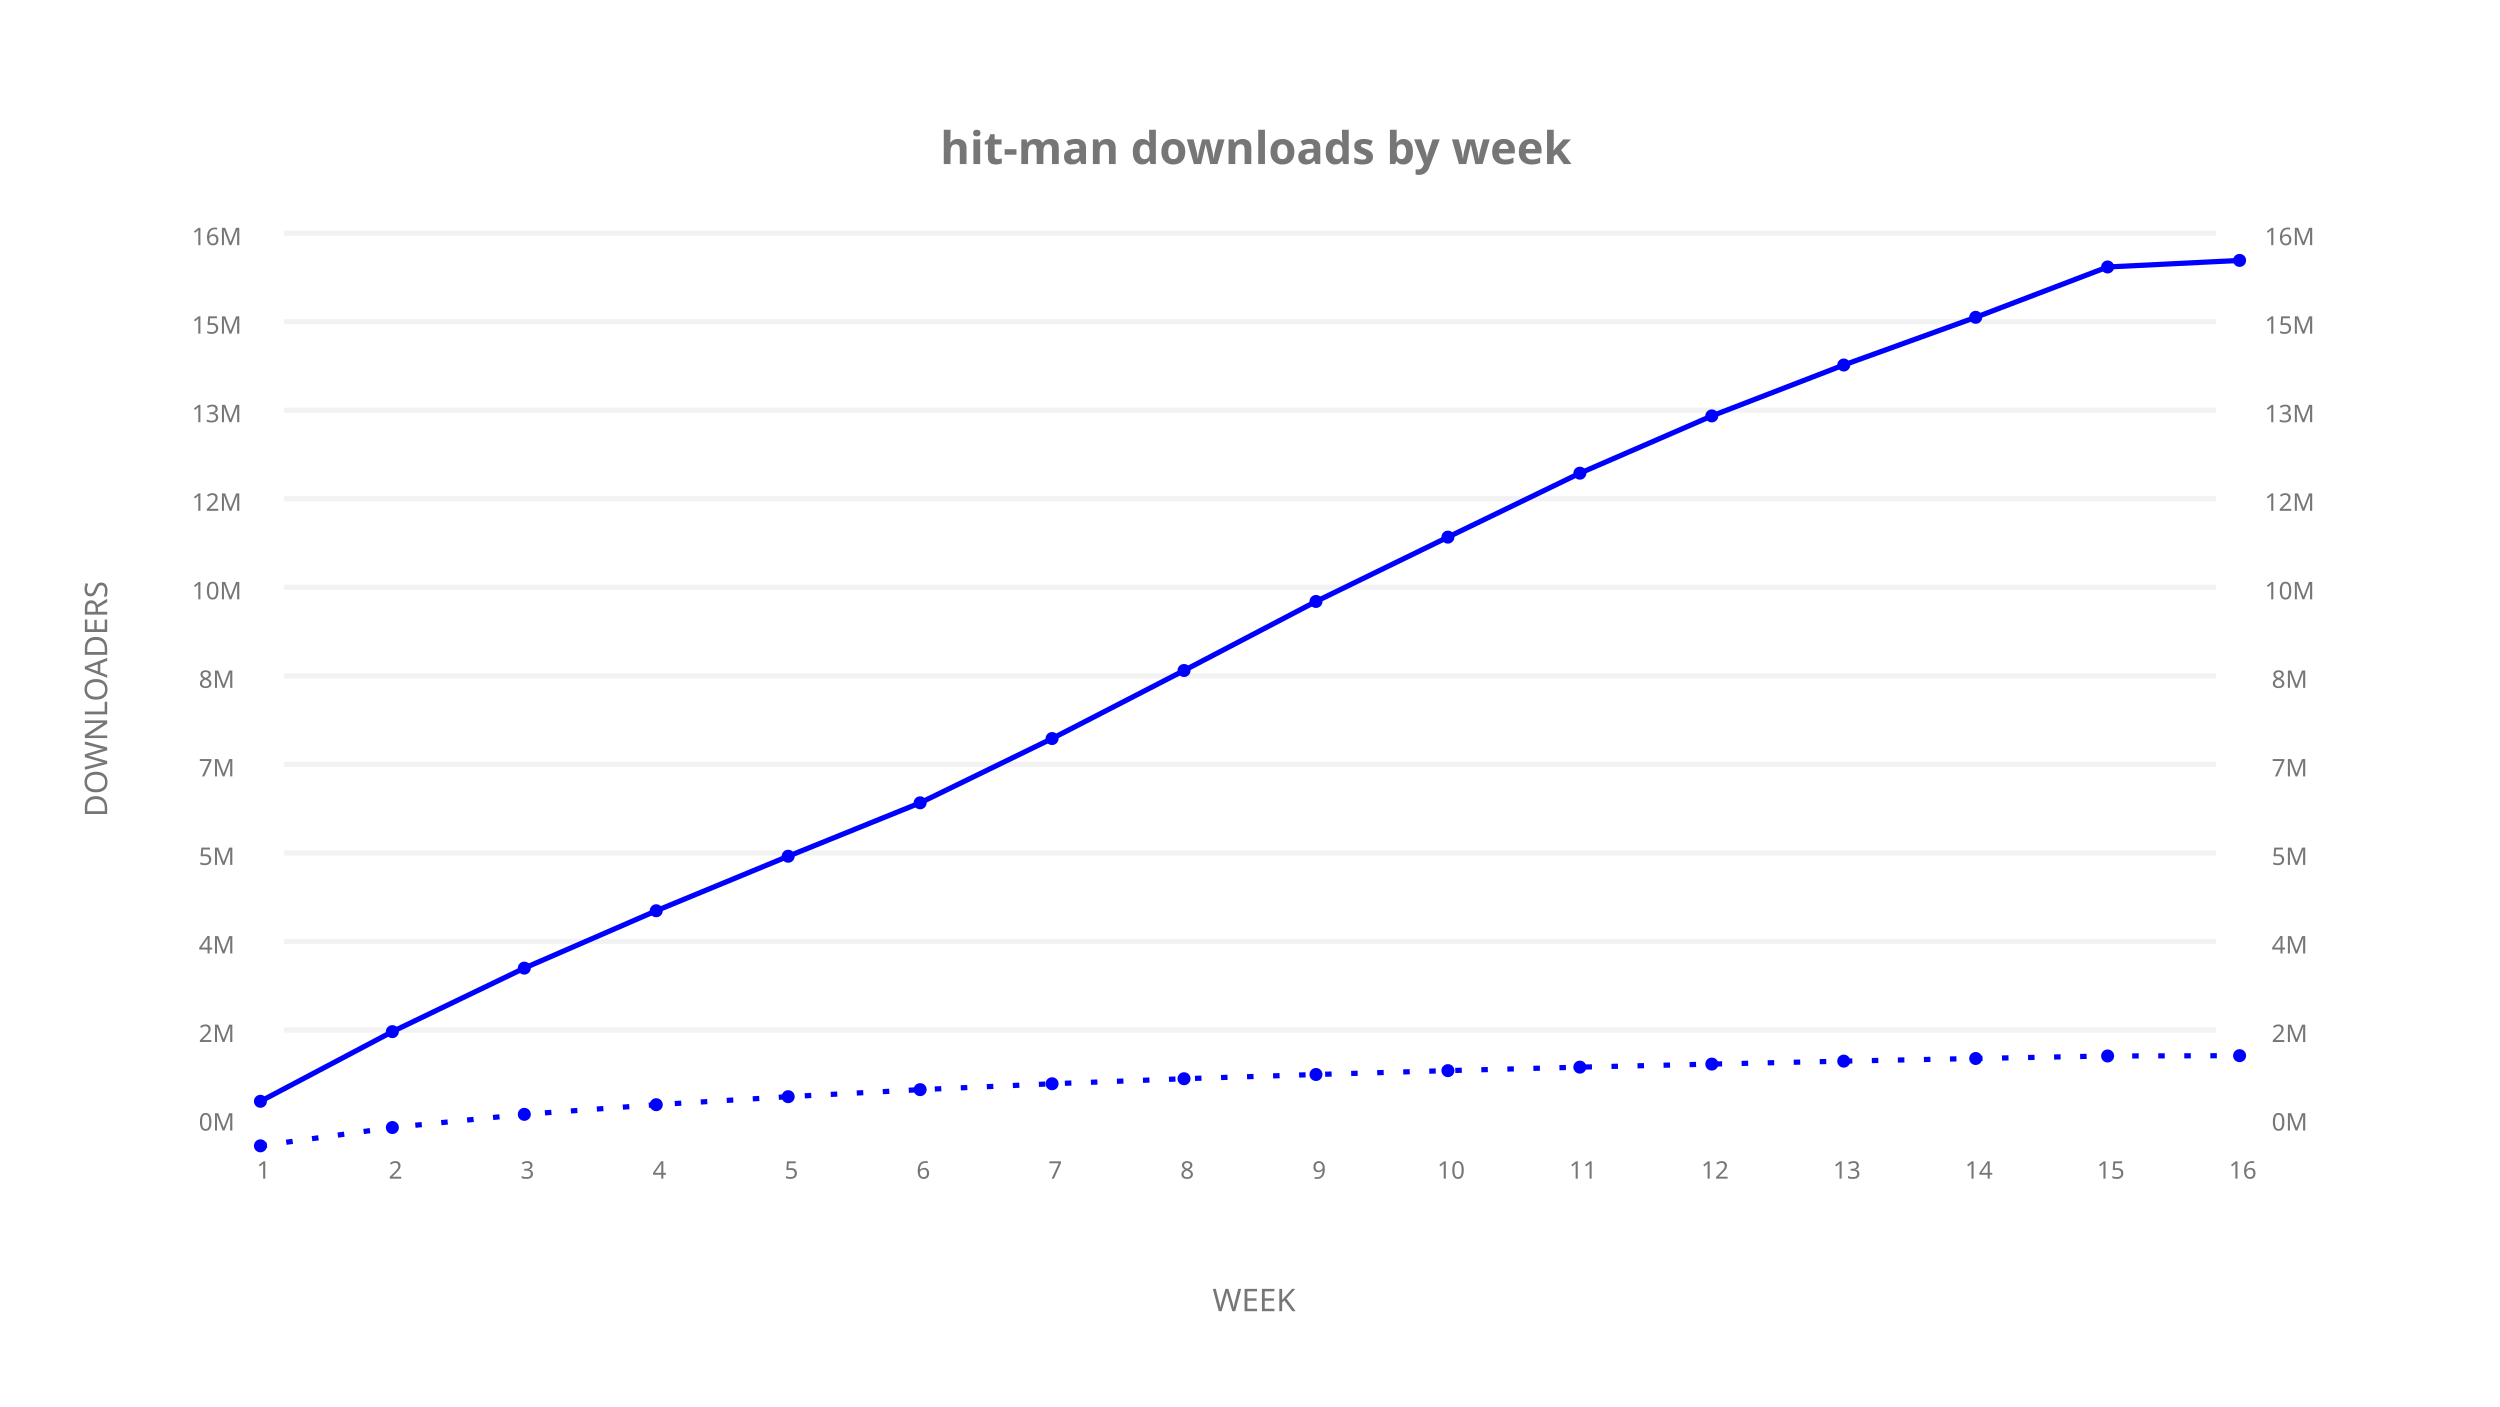
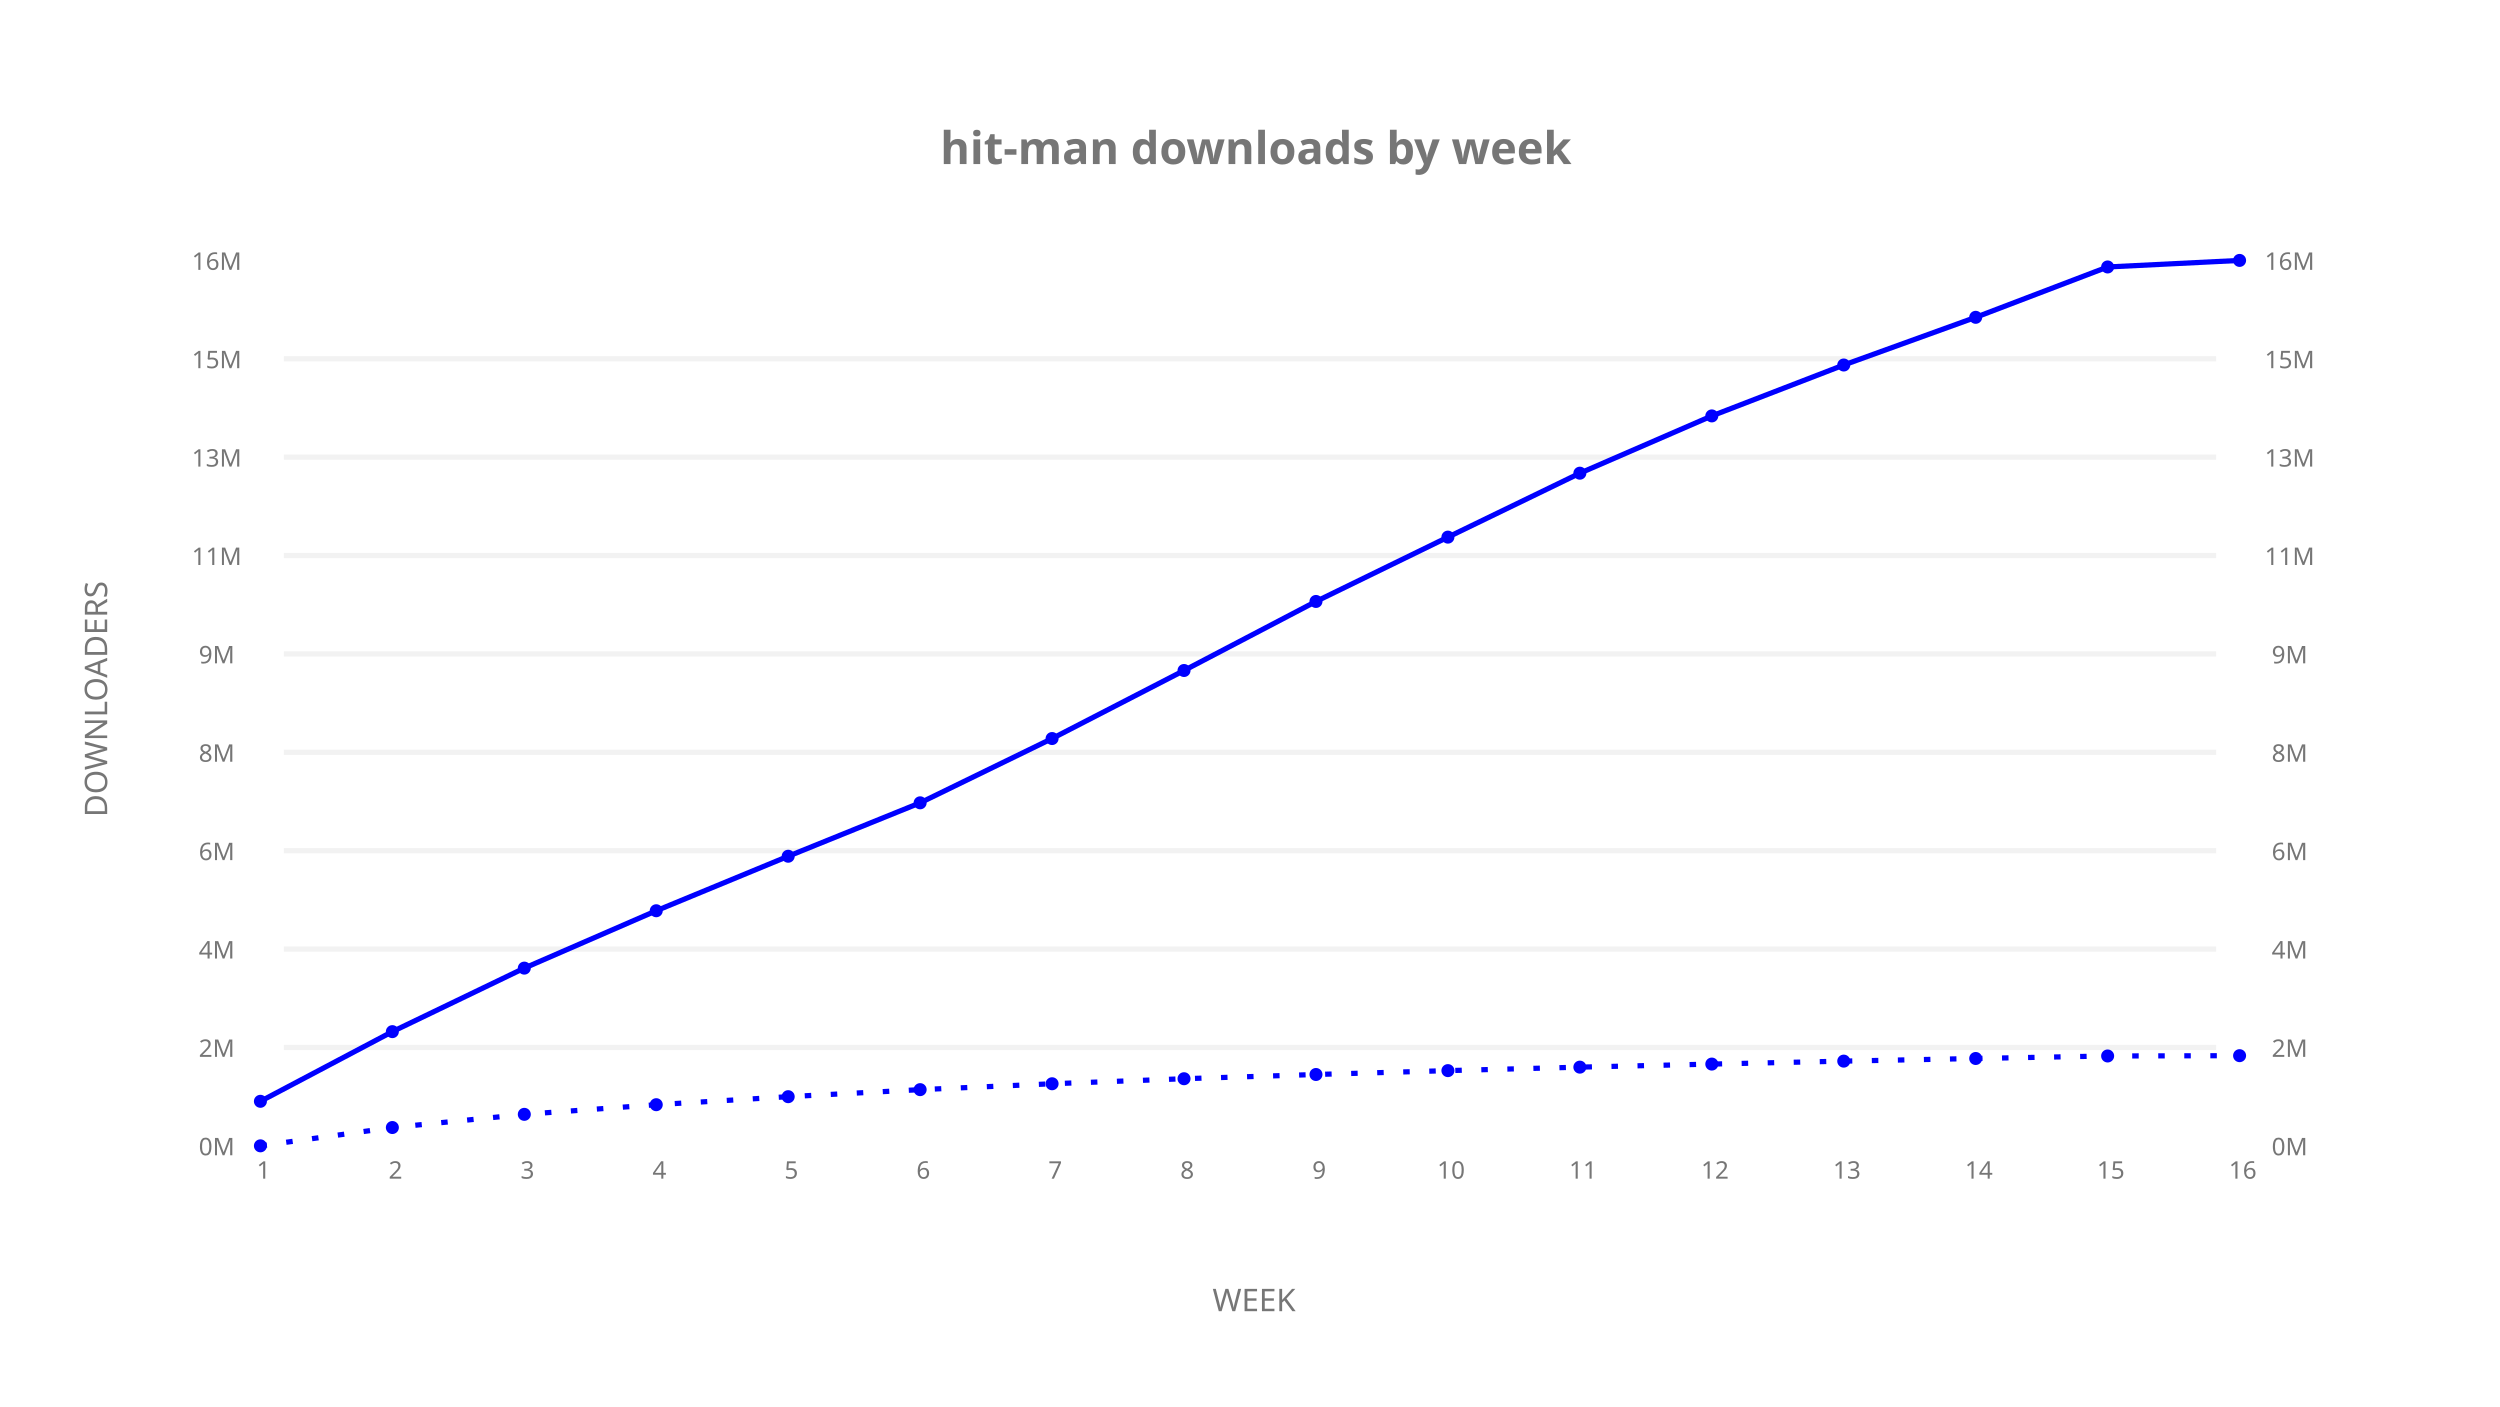
<svg xmlns="http://www.w3.org/2000/svg" xml:space="preserve" id="hit-man-downloads-by-week-hit-man-week" x="0px" y="0px" width="1920px" height="1080px" viewBox="0 0 1920 1080" enable-background="new 0 0 1920 1080" role="img">
  <g id="annotations">
    <text x="960" y="126" font-family="Atkinson Hyperlegible" font-size="26pt" text-anchor="middle" text-align="center" font-weight="600" font-style="normal" style="fill:rgb(118,118,118); fill-opacity:1; stroke:rgb(118,118,118); stroke-opacity:0; stroke-width:0.5"> hit-man downloads by week</text>
    <g id="axes-lines">
      <text x="960" y="1007" font-family="Atkinson Hyperlegible" font-size="18pt" text-anchor="middle" text-align="center" font-weight="500" font-style="normal" style="fill:rgb(118,118,118); fill-opacity:1; stroke:rgb(118,118,118); stroke-opacity:0; stroke-width:0.5"> WEEK</text>
      <text x="73" y="540" font-family="Atkinson Hyperlegible" font-size="18pt" text-anchor="middle" text-align="center" dominant-baseline="central" font-weight="500" font-style="normal" style="fill:rgb(118,118,118); fill-opacity:1; stroke:rgb(118,118,118); stroke-opacity:0; stroke-width:0.5" transform="rotate(-90,73,540)"> DOWNLOADERS</text>
    </g>
    <g id="tic-y-label-lines">
-       <line x1="218" y1="791.027" x2="1702" y2="791.027" style="fill:rgb(0,0,255); fill-opacity:0; stroke:rgb(242,242,242); stroke-opacity:1; stroke-width:4" />
-       <line x1="218" y1="723.027" x2="1702" y2="723.027" style="fill:rgb(0,0,255); fill-opacity:0; stroke:rgb(242,242,242); stroke-opacity:1; stroke-width:4" />
-       <line x1="218" y1="655.027" x2="1702" y2="655.027" style="fill:rgb(0,0,255); fill-opacity:0; stroke:rgb(242,242,242); stroke-opacity:1; stroke-width:4" />
-       <line x1="218" y1="587.027" x2="1702" y2="587.027" style="fill:rgb(0,0,255); fill-opacity:0; stroke:rgb(242,242,242); stroke-opacity:1; stroke-width:4" />
-       <line x1="218" y1="519.027" x2="1702" y2="519.027" style="fill:rgb(0,0,255); fill-opacity:0; stroke:rgb(242,242,242); stroke-opacity:1; stroke-width:4" />
-       <line x1="218" y1="451.027" x2="1702" y2="451.027" style="fill:rgb(0,0,255); fill-opacity:0; stroke:rgb(242,242,242); stroke-opacity:1; stroke-width:4" />
-       <line x1="218" y1="383.027" x2="1702" y2="383.027" style="fill:rgb(0,0,255); fill-opacity:0; stroke:rgb(242,242,242); stroke-opacity:1; stroke-width:4" />
-       <line x1="218" y1="315.027" x2="1702" y2="315.027" style="fill:rgb(0,0,255); fill-opacity:0; stroke:rgb(242,242,242); stroke-opacity:1; stroke-width:4" />
-       <line x1="218" y1="247.027" x2="1702" y2="247.027" style="fill:rgb(0,0,255); fill-opacity:0; stroke:rgb(242,242,242); stroke-opacity:1; stroke-width:4" />
-       <line x1="218" y1="179.027" x2="1702" y2="179.027" style="fill:rgb(0,0,255); fill-opacity:0; stroke:rgb(242,242,242); stroke-opacity:1; stroke-width:4" />
+       <line x1="218" y1="804.444" x2="1702" y2="804.444" style="fill:rgb(0,0,255); fill-opacity:0; stroke:rgb(242,242,242); stroke-opacity:1; stroke-width:4" />
+       <line x1="218" y1="728.889" x2="1702" y2="728.889" style="fill:rgb(0,0,255); fill-opacity:0; stroke:rgb(242,242,242); stroke-opacity:1; stroke-width:4" />
+       <line x1="218" y1="653.333" x2="1702" y2="653.333" style="fill:rgb(0,0,255); fill-opacity:0; stroke:rgb(242,242,242); stroke-opacity:1; stroke-width:4" />
+       <line x1="218" y1="577.778" x2="1702" y2="577.778" style="fill:rgb(0,0,255); fill-opacity:0; stroke:rgb(242,242,242); stroke-opacity:1; stroke-width:4" />
+       <line x1="218" y1="502.222" x2="1702" y2="502.222" style="fill:rgb(0,0,255); fill-opacity:0; stroke:rgb(242,242,242); stroke-opacity:1; stroke-width:4" />
+       <line x1="218" y1="426.667" x2="1702" y2="426.667" style="fill:rgb(0,0,255); fill-opacity:0; stroke:rgb(242,242,242); stroke-opacity:1; stroke-width:4" />
+       <line x1="218" y1="351.111" x2="1702" y2="351.111" style="fill:rgb(0,0,255); fill-opacity:0; stroke:rgb(242,242,242); stroke-opacity:1; stroke-width:4" />
+       <line x1="218" y1="275.556" x2="1702" y2="275.556" style="fill:rgb(0,0,255); fill-opacity:0; stroke:rgb(242,242,242); stroke-opacity:1; stroke-width:4" />
    </g>
    <g id="tic-x-labels">
      <text x="200" y="898" font-family="Atkinson Hyperlegible" font-size="14pt" text-anchor="middle" text-align="center" dominant-baseline="central" font-weight="400" font-style="normal" style="fill:rgb(118,118,118); fill-opacity:1; stroke:rgb(118,118,118); stroke-opacity:0; stroke-width:0.5"> 1</text>
      <text x="301.333" y="898" font-family="Atkinson Hyperlegible" font-size="14pt" text-anchor="middle" text-align="center" dominant-baseline="central" font-weight="400" font-style="normal" style="fill:rgb(118,118,118); fill-opacity:1; stroke:rgb(118,118,118); stroke-opacity:0; stroke-width:0.5"> 2</text>
      <text x="402.667" y="898" font-family="Atkinson Hyperlegible" font-size="14pt" text-anchor="middle" text-align="center" dominant-baseline="central" font-weight="400" font-style="normal" style="fill:rgb(118,118,118); fill-opacity:1; stroke:rgb(118,118,118); stroke-opacity:0; stroke-width:0.5"> 3</text>
      <text x="504" y="898" font-family="Atkinson Hyperlegible" font-size="14pt" text-anchor="middle" text-align="center" dominant-baseline="central" font-weight="400" font-style="normal" style="fill:rgb(118,118,118); fill-opacity:1; stroke:rgb(118,118,118); stroke-opacity:0; stroke-width:0.5"> 4</text>
      <text x="605.333" y="898" font-family="Atkinson Hyperlegible" font-size="14pt" text-anchor="middle" text-align="center" dominant-baseline="central" font-weight="400" font-style="normal" style="fill:rgb(118,118,118); fill-opacity:1; stroke:rgb(118,118,118); stroke-opacity:0; stroke-width:0.5"> 5</text>
      <text x="706.667" y="898" font-family="Atkinson Hyperlegible" font-size="14pt" text-anchor="middle" text-align="center" dominant-baseline="central" font-weight="400" font-style="normal" style="fill:rgb(118,118,118); fill-opacity:1; stroke:rgb(118,118,118); stroke-opacity:0; stroke-width:0.5"> 6</text>
      <text x="808" y="898" font-family="Atkinson Hyperlegible" font-size="14pt" text-anchor="middle" text-align="center" dominant-baseline="central" font-weight="400" font-style="normal" style="fill:rgb(118,118,118); fill-opacity:1; stroke:rgb(118,118,118); stroke-opacity:0; stroke-width:0.5"> 7</text>
      <text x="909.333" y="898" font-family="Atkinson Hyperlegible" font-size="14pt" text-anchor="middle" text-align="center" dominant-baseline="central" font-weight="400" font-style="normal" style="fill:rgb(118,118,118); fill-opacity:1; stroke:rgb(118,118,118); stroke-opacity:0; stroke-width:0.5"> 8</text>
      <text x="1010.667" y="898" font-family="Atkinson Hyperlegible" font-size="14pt" text-anchor="middle" text-align="center" dominant-baseline="central" font-weight="400" font-style="normal" style="fill:rgb(118,118,118); fill-opacity:1; stroke:rgb(118,118,118); stroke-opacity:0; stroke-width:0.5"> 9</text>
      <text x="1112" y="898" font-family="Atkinson Hyperlegible" font-size="14pt" text-anchor="middle" text-align="center" dominant-baseline="central" font-weight="400" font-style="normal" style="fill:rgb(118,118,118); fill-opacity:1; stroke:rgb(118,118,118); stroke-opacity:0; stroke-width:0.5"> 10</text>
      <text x="1213.333" y="898" font-family="Atkinson Hyperlegible" font-size="14pt" text-anchor="middle" text-align="center" dominant-baseline="central" font-weight="400" font-style="normal" style="fill:rgb(118,118,118); fill-opacity:1; stroke:rgb(118,118,118); stroke-opacity:0; stroke-width:0.5"> 11</text>
      <text x="1314.667" y="898" font-family="Atkinson Hyperlegible" font-size="14pt" text-anchor="middle" text-align="center" dominant-baseline="central" font-weight="400" font-style="normal" style="fill:rgb(118,118,118); fill-opacity:1; stroke:rgb(118,118,118); stroke-opacity:0; stroke-width:0.5"> 12</text>
      <text x="1416" y="898" font-family="Atkinson Hyperlegible" font-size="14pt" text-anchor="middle" text-align="center" dominant-baseline="central" font-weight="400" font-style="normal" style="fill:rgb(118,118,118); fill-opacity:1; stroke:rgb(118,118,118); stroke-opacity:0; stroke-width:0.5"> 13</text>
      <text x="1517.333" y="898" font-family="Atkinson Hyperlegible" font-size="14pt" text-anchor="middle" text-align="center" dominant-baseline="central" font-weight="400" font-style="normal" style="fill:rgb(118,118,118); fill-opacity:1; stroke:rgb(118,118,118); stroke-opacity:0; stroke-width:0.5"> 14</text>
      <text x="1618.667" y="898" font-family="Atkinson Hyperlegible" font-size="14pt" text-anchor="middle" text-align="center" dominant-baseline="central" font-weight="400" font-style="normal" style="fill:rgb(118,118,118); fill-opacity:1; stroke:rgb(118,118,118); stroke-opacity:0; stroke-width:0.5"> 15</text>
      <text x="1720" y="898" font-family="Atkinson Hyperlegible" font-size="14pt" text-anchor="middle" text-align="center" dominant-baseline="central" font-weight="400" font-style="normal" style="fill:rgb(118,118,118); fill-opacity:1; stroke:rgb(118,118,118); stroke-opacity:0; stroke-width:0.5"> 16</text>
    </g>
    <g id="tic-y-labels">
-       <text x="164" y="861.027" font-family="Atkinson Hyperlegible" font-size="14pt" text-anchor="middle" text-align="center" dominant-baseline="central" font-weight="400" font-style="normal" style="fill:rgb(118,118,118); fill-opacity:1; stroke:rgb(118,118,118); stroke-opacity:0; stroke-width:0.5"> 0M</text>
-       <text x="1756" y="861.027" font-family="Atkinson Hyperlegible" font-size="14pt" text-anchor="middle" text-align="center" dominant-baseline="central" font-weight="400" font-style="normal" style="fill:rgb(118,118,118); fill-opacity:1; stroke:rgb(118,118,118); stroke-opacity:0; stroke-width:0.5"> 0M</text>
-       <text x="164" y="793.027" font-family="Atkinson Hyperlegible" font-size="14pt" text-anchor="middle" text-align="center" dominant-baseline="central" font-weight="400" font-style="normal" style="fill:rgb(118,118,118); fill-opacity:1; stroke:rgb(118,118,118); stroke-opacity:0; stroke-width:0.5"> 2M</text>
-       <text x="1756" y="793.027" font-family="Atkinson Hyperlegible" font-size="14pt" text-anchor="middle" text-align="center" dominant-baseline="central" font-weight="400" font-style="normal" style="fill:rgb(118,118,118); fill-opacity:1; stroke:rgb(118,118,118); stroke-opacity:0; stroke-width:0.5"> 2M</text>
-       <text x="164" y="725.027" font-family="Atkinson Hyperlegible" font-size="14pt" text-anchor="middle" text-align="center" dominant-baseline="central" font-weight="400" font-style="normal" style="fill:rgb(118,118,118); fill-opacity:1; stroke:rgb(118,118,118); stroke-opacity:0; stroke-width:0.5"> 4M</text>
-       <text x="1756" y="725.027" font-family="Atkinson Hyperlegible" font-size="14pt" text-anchor="middle" text-align="center" dominant-baseline="central" font-weight="400" font-style="normal" style="fill:rgb(118,118,118); fill-opacity:1; stroke:rgb(118,118,118); stroke-opacity:0; stroke-width:0.5"> 4M</text>
-       <text x="164" y="657.027" font-family="Atkinson Hyperlegible" font-size="14pt" text-anchor="middle" text-align="center" dominant-baseline="central" font-weight="400" font-style="normal" style="fill:rgb(118,118,118); fill-opacity:1; stroke:rgb(118,118,118); stroke-opacity:0; stroke-width:0.5"> 5M</text>
-       <text x="1756" y="657.027" font-family="Atkinson Hyperlegible" font-size="14pt" text-anchor="middle" text-align="center" dominant-baseline="central" font-weight="400" font-style="normal" style="fill:rgb(118,118,118); fill-opacity:1; stroke:rgb(118,118,118); stroke-opacity:0; stroke-width:0.5"> 5M</text>
-       <text x="164" y="589.027" font-family="Atkinson Hyperlegible" font-size="14pt" text-anchor="middle" text-align="center" dominant-baseline="central" font-weight="400" font-style="normal" style="fill:rgb(118,118,118); fill-opacity:1; stroke:rgb(118,118,118); stroke-opacity:0; stroke-width:0.5"> 7M</text>
-       <text x="1756" y="589.027" font-family="Atkinson Hyperlegible" font-size="14pt" text-anchor="middle" text-align="center" dominant-baseline="central" font-weight="400" font-style="normal" style="fill:rgb(118,118,118); fill-opacity:1; stroke:rgb(118,118,118); stroke-opacity:0; stroke-width:0.5"> 7M</text>
-       <text x="164" y="521.027" font-family="Atkinson Hyperlegible" font-size="14pt" text-anchor="middle" text-align="center" dominant-baseline="central" font-weight="400" font-style="normal" style="fill:rgb(118,118,118); fill-opacity:1; stroke:rgb(118,118,118); stroke-opacity:0; stroke-width:0.5"> 8M</text>
-       <text x="1756" y="521.027" font-family="Atkinson Hyperlegible" font-size="14pt" text-anchor="middle" text-align="center" dominant-baseline="central" font-weight="400" font-style="normal" style="fill:rgb(118,118,118); fill-opacity:1; stroke:rgb(118,118,118); stroke-opacity:0; stroke-width:0.5"> 8M</text>
-       <text x="164" y="453.027" font-family="Atkinson Hyperlegible" font-size="14pt" text-anchor="middle" text-align="center" dominant-baseline="central" font-weight="400" font-style="normal" style="fill:rgb(118,118,118); fill-opacity:1; stroke:rgb(118,118,118); stroke-opacity:0; stroke-width:0.5"> 10M</text>
-       <text x="1756" y="453.027" font-family="Atkinson Hyperlegible" font-size="14pt" text-anchor="middle" text-align="center" dominant-baseline="central" font-weight="400" font-style="normal" style="fill:rgb(118,118,118); fill-opacity:1; stroke:rgb(118,118,118); stroke-opacity:0; stroke-width:0.5"> 10M</text>
-       <text x="164" y="385.027" font-family="Atkinson Hyperlegible" font-size="14pt" text-anchor="middle" text-align="center" dominant-baseline="central" font-weight="400" font-style="normal" style="fill:rgb(118,118,118); fill-opacity:1; stroke:rgb(118,118,118); stroke-opacity:0; stroke-width:0.5"> 12M</text>
-       <text x="1756" y="385.027" font-family="Atkinson Hyperlegible" font-size="14pt" text-anchor="middle" text-align="center" dominant-baseline="central" font-weight="400" font-style="normal" style="fill:rgb(118,118,118); fill-opacity:1; stroke:rgb(118,118,118); stroke-opacity:0; stroke-width:0.5"> 12M</text>
-       <text x="164" y="317.027" font-family="Atkinson Hyperlegible" font-size="14pt" text-anchor="middle" text-align="center" dominant-baseline="central" font-weight="400" font-style="normal" style="fill:rgb(118,118,118); fill-opacity:1; stroke:rgb(118,118,118); stroke-opacity:0; stroke-width:0.5"> 13M</text>
-       <text x="1756" y="317.027" font-family="Atkinson Hyperlegible" font-size="14pt" text-anchor="middle" text-align="center" dominant-baseline="central" font-weight="400" font-style="normal" style="fill:rgb(118,118,118); fill-opacity:1; stroke:rgb(118,118,118); stroke-opacity:0; stroke-width:0.5"> 13M</text>
-       <text x="164" y="249.027" font-family="Atkinson Hyperlegible" font-size="14pt" text-anchor="middle" text-align="center" dominant-baseline="central" font-weight="400" font-style="normal" style="fill:rgb(118,118,118); fill-opacity:1; stroke:rgb(118,118,118); stroke-opacity:0; stroke-width:0.5"> 15M</text>
-       <text x="1756" y="249.027" font-family="Atkinson Hyperlegible" font-size="14pt" text-anchor="middle" text-align="center" dominant-baseline="central" font-weight="400" font-style="normal" style="fill:rgb(118,118,118); fill-opacity:1; stroke:rgb(118,118,118); stroke-opacity:0; stroke-width:0.5"> 15M</text>
-       <text x="164" y="181.027" font-family="Atkinson Hyperlegible" font-size="14pt" text-anchor="middle" text-align="center" dominant-baseline="central" font-weight="400" font-style="normal" style="fill:rgb(118,118,118); fill-opacity:1; stroke:rgb(118,118,118); stroke-opacity:0; stroke-width:0.5"> 16M</text>
-       <text x="1756" y="181.027" font-family="Atkinson Hyperlegible" font-size="14pt" text-anchor="middle" text-align="center" dominant-baseline="central" font-weight="400" font-style="normal" style="fill:rgb(118,118,118); fill-opacity:1; stroke:rgb(118,118,118); stroke-opacity:0; stroke-width:0.5"> 16M</text>
+       <text x="164" y="880" font-family="Atkinson Hyperlegible" font-size="14pt" text-anchor="middle" text-align="center" dominant-baseline="central" font-weight="400" font-style="normal" style="fill:rgb(118,118,118); fill-opacity:1; stroke:rgb(118,118,118); stroke-opacity:0; stroke-width:0.5"> 0M</text>
+       <text x="1756" y="880" font-family="Atkinson Hyperlegible" font-size="14pt" text-anchor="middle" text-align="center" dominant-baseline="central" font-weight="400" font-style="normal" style="fill:rgb(118,118,118); fill-opacity:1; stroke:rgb(118,118,118); stroke-opacity:0; stroke-width:0.5"> 0M</text>
+       <text x="164" y="804.444" font-family="Atkinson Hyperlegible" font-size="14pt" text-anchor="middle" text-align="center" dominant-baseline="central" font-weight="400" font-style="normal" style="fill:rgb(118,118,118); fill-opacity:1; stroke:rgb(118,118,118); stroke-opacity:0; stroke-width:0.5"> 2M</text>
+       <text x="1756" y="804.444" font-family="Atkinson Hyperlegible" font-size="14pt" text-anchor="middle" text-align="center" dominant-baseline="central" font-weight="400" font-style="normal" style="fill:rgb(118,118,118); fill-opacity:1; stroke:rgb(118,118,118); stroke-opacity:0; stroke-width:0.5"> 2M</text>
+       <text x="164" y="728.889" font-family="Atkinson Hyperlegible" font-size="14pt" text-anchor="middle" text-align="center" dominant-baseline="central" font-weight="400" font-style="normal" style="fill:rgb(118,118,118); fill-opacity:1; stroke:rgb(118,118,118); stroke-opacity:0; stroke-width:0.5"> 4M</text>
+       <text x="1756" y="728.889" font-family="Atkinson Hyperlegible" font-size="14pt" text-anchor="middle" text-align="center" dominant-baseline="central" font-weight="400" font-style="normal" style="fill:rgb(118,118,118); fill-opacity:1; stroke:rgb(118,118,118); stroke-opacity:0; stroke-width:0.5"> 4M</text>
+       <text x="164" y="653.333" font-family="Atkinson Hyperlegible" font-size="14pt" text-anchor="middle" text-align="center" dominant-baseline="central" font-weight="400" font-style="normal" style="fill:rgb(118,118,118); fill-opacity:1; stroke:rgb(118,118,118); stroke-opacity:0; stroke-width:0.5"> 6M</text>
+       <text x="1756" y="653.333" font-family="Atkinson Hyperlegible" font-size="14pt" text-anchor="middle" text-align="center" dominant-baseline="central" font-weight="400" font-style="normal" style="fill:rgb(118,118,118); fill-opacity:1; stroke:rgb(118,118,118); stroke-opacity:0; stroke-width:0.5"> 6M</text>
+       <text x="164" y="577.778" font-family="Atkinson Hyperlegible" font-size="14pt" text-anchor="middle" text-align="center" dominant-baseline="central" font-weight="400" font-style="normal" style="fill:rgb(118,118,118); fill-opacity:1; stroke:rgb(118,118,118); stroke-opacity:0; stroke-width:0.5"> 8M</text>
+       <text x="1756" y="577.778" font-family="Atkinson Hyperlegible" font-size="14pt" text-anchor="middle" text-align="center" dominant-baseline="central" font-weight="400" font-style="normal" style="fill:rgb(118,118,118); fill-opacity:1; stroke:rgb(118,118,118); stroke-opacity:0; stroke-width:0.5"> 8M</text>
+       <text x="164" y="502.222" font-family="Atkinson Hyperlegible" font-size="14pt" text-anchor="middle" text-align="center" dominant-baseline="central" font-weight="400" font-style="normal" style="fill:rgb(118,118,118); fill-opacity:1; stroke:rgb(118,118,118); stroke-opacity:0; stroke-width:0.5"> 9M</text>
+       <text x="1756" y="502.222" font-family="Atkinson Hyperlegible" font-size="14pt" text-anchor="middle" text-align="center" dominant-baseline="central" font-weight="400" font-style="normal" style="fill:rgb(118,118,118); fill-opacity:1; stroke:rgb(118,118,118); stroke-opacity:0; stroke-width:0.5"> 9M</text>
+       <text x="164" y="426.667" font-family="Atkinson Hyperlegible" font-size="14pt" text-anchor="middle" text-align="center" dominant-baseline="central" font-weight="400" font-style="normal" style="fill:rgb(118,118,118); fill-opacity:1; stroke:rgb(118,118,118); stroke-opacity:0; stroke-width:0.5"> 11M</text>
+       <text x="1756" y="426.667" font-family="Atkinson Hyperlegible" font-size="14pt" text-anchor="middle" text-align="center" dominant-baseline="central" font-weight="400" font-style="normal" style="fill:rgb(118,118,118); fill-opacity:1; stroke:rgb(118,118,118); stroke-opacity:0; stroke-width:0.5"> 11M</text>
+       <text x="164" y="351.111" font-family="Atkinson Hyperlegible" font-size="14pt" text-anchor="middle" text-align="center" dominant-baseline="central" font-weight="400" font-style="normal" style="fill:rgb(118,118,118); fill-opacity:1; stroke:rgb(118,118,118); stroke-opacity:0; stroke-width:0.5"> 13M</text>
+       <text x="1756" y="351.111" font-family="Atkinson Hyperlegible" font-size="14pt" text-anchor="middle" text-align="center" dominant-baseline="central" font-weight="400" font-style="normal" style="fill:rgb(118,118,118); fill-opacity:1; stroke:rgb(118,118,118); stroke-opacity:0; stroke-width:0.5"> 13M</text>
+       <text x="164" y="275.556" font-family="Atkinson Hyperlegible" font-size="14pt" text-anchor="middle" text-align="center" dominant-baseline="central" font-weight="400" font-style="normal" style="fill:rgb(118,118,118); fill-opacity:1; stroke:rgb(118,118,118); stroke-opacity:0; stroke-width:0.5"> 15M</text>
+       <text x="1756" y="275.556" font-family="Atkinson Hyperlegible" font-size="14pt" text-anchor="middle" text-align="center" dominant-baseline="central" font-weight="400" font-style="normal" style="fill:rgb(118,118,118); fill-opacity:1; stroke:rgb(118,118,118); stroke-opacity:0; stroke-width:0.5"> 15M</text>
+       <text x="164" y="200" font-family="Atkinson Hyperlegible" font-size="14pt" text-anchor="middle" text-align="center" dominant-baseline="central" font-weight="400" font-style="normal" style="fill:rgb(118,118,118); fill-opacity:1; stroke:rgb(118,118,118); stroke-opacity:0; stroke-width:0.5"> 16M</text>
+       <text x="1756" y="200" font-family="Atkinson Hyperlegible" font-size="14pt" text-anchor="middle" text-align="center" dominant-baseline="central" font-weight="400" font-style="normal" style="fill:rgb(118,118,118); fill-opacity:1; stroke:rgb(118,118,118); stroke-opacity:0; stroke-width:0.5"> 16M</text>
    </g>
  </g>
  <g id="polyline-hit-man downloads by week">
    <polyline points="200,845.806 301.333,792.299 402.667,743.516 504,699.452 605.333,657.592 706.667,616.565 808,567.197 909.333,514.945 1010.67,461.919 1112,412.515 1213.33,363.411 1314.67,319.421 1416,280.324 1517.33,243.699 1618.67,205.03 1720,200 " style="fill:rgb(0,0,255); fill-opacity:0; stroke:rgb(0,0,255); stroke-opacity:1; stroke-width:4" />
  </g>
  <g id="markers-hit-man downloads by week">
    <circle cx="200" cy="845.806" r="5" style="fill:rgb(0,0,255); fill-opacity:1; stroke:rgb(0,0,255); stroke-opacity:0; stroke-width:4">
</circle>
    <circle cx="301.333" cy="792.299" r="5" style="fill:rgb(0,0,255); fill-opacity:1; stroke:rgb(0,0,255); stroke-opacity:0; stroke-width:4">
</circle>
    <circle cx="402.667" cy="743.516" r="5" style="fill:rgb(0,0,255); fill-opacity:1; stroke:rgb(0,0,255); stroke-opacity:0; stroke-width:4">
</circle>
    <circle cx="504" cy="699.452" r="5" style="fill:rgb(0,0,255); fill-opacity:1; stroke:rgb(0,0,255); stroke-opacity:0; stroke-width:4">
</circle>
    <circle cx="605.333" cy="657.592" r="5" style="fill:rgb(0,0,255); fill-opacity:1; stroke:rgb(0,0,255); stroke-opacity:0; stroke-width:4">
</circle>
    <circle cx="706.667" cy="616.565" r="5" style="fill:rgb(0,0,255); fill-opacity:1; stroke:rgb(0,0,255); stroke-opacity:0; stroke-width:4">
</circle>
    <circle cx="808" cy="567.197" r="5" style="fill:rgb(0,0,255); fill-opacity:1; stroke:rgb(0,0,255); stroke-opacity:0; stroke-width:4">
</circle>
    <circle cx="909.333" cy="514.945" r="5" style="fill:rgb(0,0,255); fill-opacity:1; stroke:rgb(0,0,255); stroke-opacity:0; stroke-width:4">
</circle>
    <circle cx="1010.667" cy="461.919" r="5" style="fill:rgb(0,0,255); fill-opacity:1; stroke:rgb(0,0,255); stroke-opacity:0; stroke-width:4">
</circle>
    <circle cx="1112" cy="412.515" r="5" style="fill:rgb(0,0,255); fill-opacity:1; stroke:rgb(0,0,255); stroke-opacity:0; stroke-width:4">
</circle>
    <circle cx="1213.333" cy="363.411" r="5" style="fill:rgb(0,0,255); fill-opacity:1; stroke:rgb(0,0,255); stroke-opacity:0; stroke-width:4">
</circle>
    <circle cx="1314.667" cy="319.421" r="5" style="fill:rgb(0,0,255); fill-opacity:1; stroke:rgb(0,0,255); stroke-opacity:0; stroke-width:4">
</circle>
    <circle cx="1416" cy="280.324" r="5" style="fill:rgb(0,0,255); fill-opacity:1; stroke:rgb(0,0,255); stroke-opacity:0; stroke-width:4">
</circle>
    <circle cx="1517.333" cy="243.699" r="5" style="fill:rgb(0,0,255); fill-opacity:1; stroke:rgb(0,0,255); stroke-opacity:0; stroke-width:4">
</circle>
    <circle cx="1618.667" cy="205.03" r="5" style="fill:rgb(0,0,255); fill-opacity:1; stroke:rgb(0,0,255); stroke-opacity:0; stroke-width:4">
</circle>
    <circle cx="1720" cy="200" r="5" style="fill:rgb(0,0,255); fill-opacity:1; stroke:rgb(0,0,255); stroke-opacity:0; stroke-width:4">
</circle>
  </g>
  <g id="polyline-hit-man downloads by week uploaders">
    <polyline points="200,880 301.333,865.939 402.667,855.818 504,848.404 605.333,842.251 706.667,836.847 808,832.326 909.333,828.463 1010.67,825.211 1112,822.239 1213.33,819.563 1314.67,817.214 1416,814.944 1517.33,812.921 1618.67,810.99 1720,810.752 " stroke-dasharray="5 15" style="fill:rgb(0,0,255); fill-opacity:0; stroke:rgb(0,0,255); stroke-opacity:1; stroke-width:4" />
  </g>
  <g id="markers-hit-man downloads by week uploaders">
    <circle cx="200" cy="880" r="5" style="fill:rgb(0,0,255); fill-opacity:1; stroke:rgb(0,0,255); stroke-opacity:0; stroke-width:4">
</circle>
    <circle cx="301.333" cy="865.939" r="5" style="fill:rgb(0,0,255); fill-opacity:1; stroke:rgb(0,0,255); stroke-opacity:0; stroke-width:4">
</circle>
    <circle cx="402.667" cy="855.818" r="5" style="fill:rgb(0,0,255); fill-opacity:1; stroke:rgb(0,0,255); stroke-opacity:0; stroke-width:4">
</circle>
    <circle cx="504" cy="848.404" r="5" style="fill:rgb(0,0,255); fill-opacity:1; stroke:rgb(0,0,255); stroke-opacity:0; stroke-width:4">
</circle>
    <circle cx="605.333" cy="842.251" r="5" style="fill:rgb(0,0,255); fill-opacity:1; stroke:rgb(0,0,255); stroke-opacity:0; stroke-width:4">
</circle>
    <circle cx="706.667" cy="836.847" r="5" style="fill:rgb(0,0,255); fill-opacity:1; stroke:rgb(0,0,255); stroke-opacity:0; stroke-width:4">
</circle>
    <circle cx="808" cy="832.326" r="5" style="fill:rgb(0,0,255); fill-opacity:1; stroke:rgb(0,0,255); stroke-opacity:0; stroke-width:4">
</circle>
    <circle cx="909.333" cy="828.463" r="5" style="fill:rgb(0,0,255); fill-opacity:1; stroke:rgb(0,0,255); stroke-opacity:0; stroke-width:4">
</circle>
    <circle cx="1010.667" cy="825.211" r="5" style="fill:rgb(0,0,255); fill-opacity:1; stroke:rgb(0,0,255); stroke-opacity:0; stroke-width:4">
</circle>
    <circle cx="1112" cy="822.239" r="5" style="fill:rgb(0,0,255); fill-opacity:1; stroke:rgb(0,0,255); stroke-opacity:0; stroke-width:4">
</circle>
    <circle cx="1213.333" cy="819.563" r="5" style="fill:rgb(0,0,255); fill-opacity:1; stroke:rgb(0,0,255); stroke-opacity:0; stroke-width:4">
</circle>
    <circle cx="1314.667" cy="817.214" r="5" style="fill:rgb(0,0,255); fill-opacity:1; stroke:rgb(0,0,255); stroke-opacity:0; stroke-width:4">
</circle>
    <circle cx="1416" cy="814.944" r="5" style="fill:rgb(0,0,255); fill-opacity:1; stroke:rgb(0,0,255); stroke-opacity:0; stroke-width:4">
</circle>
    <circle cx="1517.333" cy="812.921" r="5" style="fill:rgb(0,0,255); fill-opacity:1; stroke:rgb(0,0,255); stroke-opacity:0; stroke-width:4">
</circle>
    <circle cx="1618.667" cy="810.99" r="5" style="fill:rgb(0,0,255); fill-opacity:1; stroke:rgb(0,0,255); stroke-opacity:0; stroke-width:4">
</circle>
    <circle cx="1720" cy="810.752" r="5" style="fill:rgb(0,0,255); fill-opacity:1; stroke:rgb(0,0,255); stroke-opacity:0; stroke-width:4">
</circle>
  </g>
</svg>
